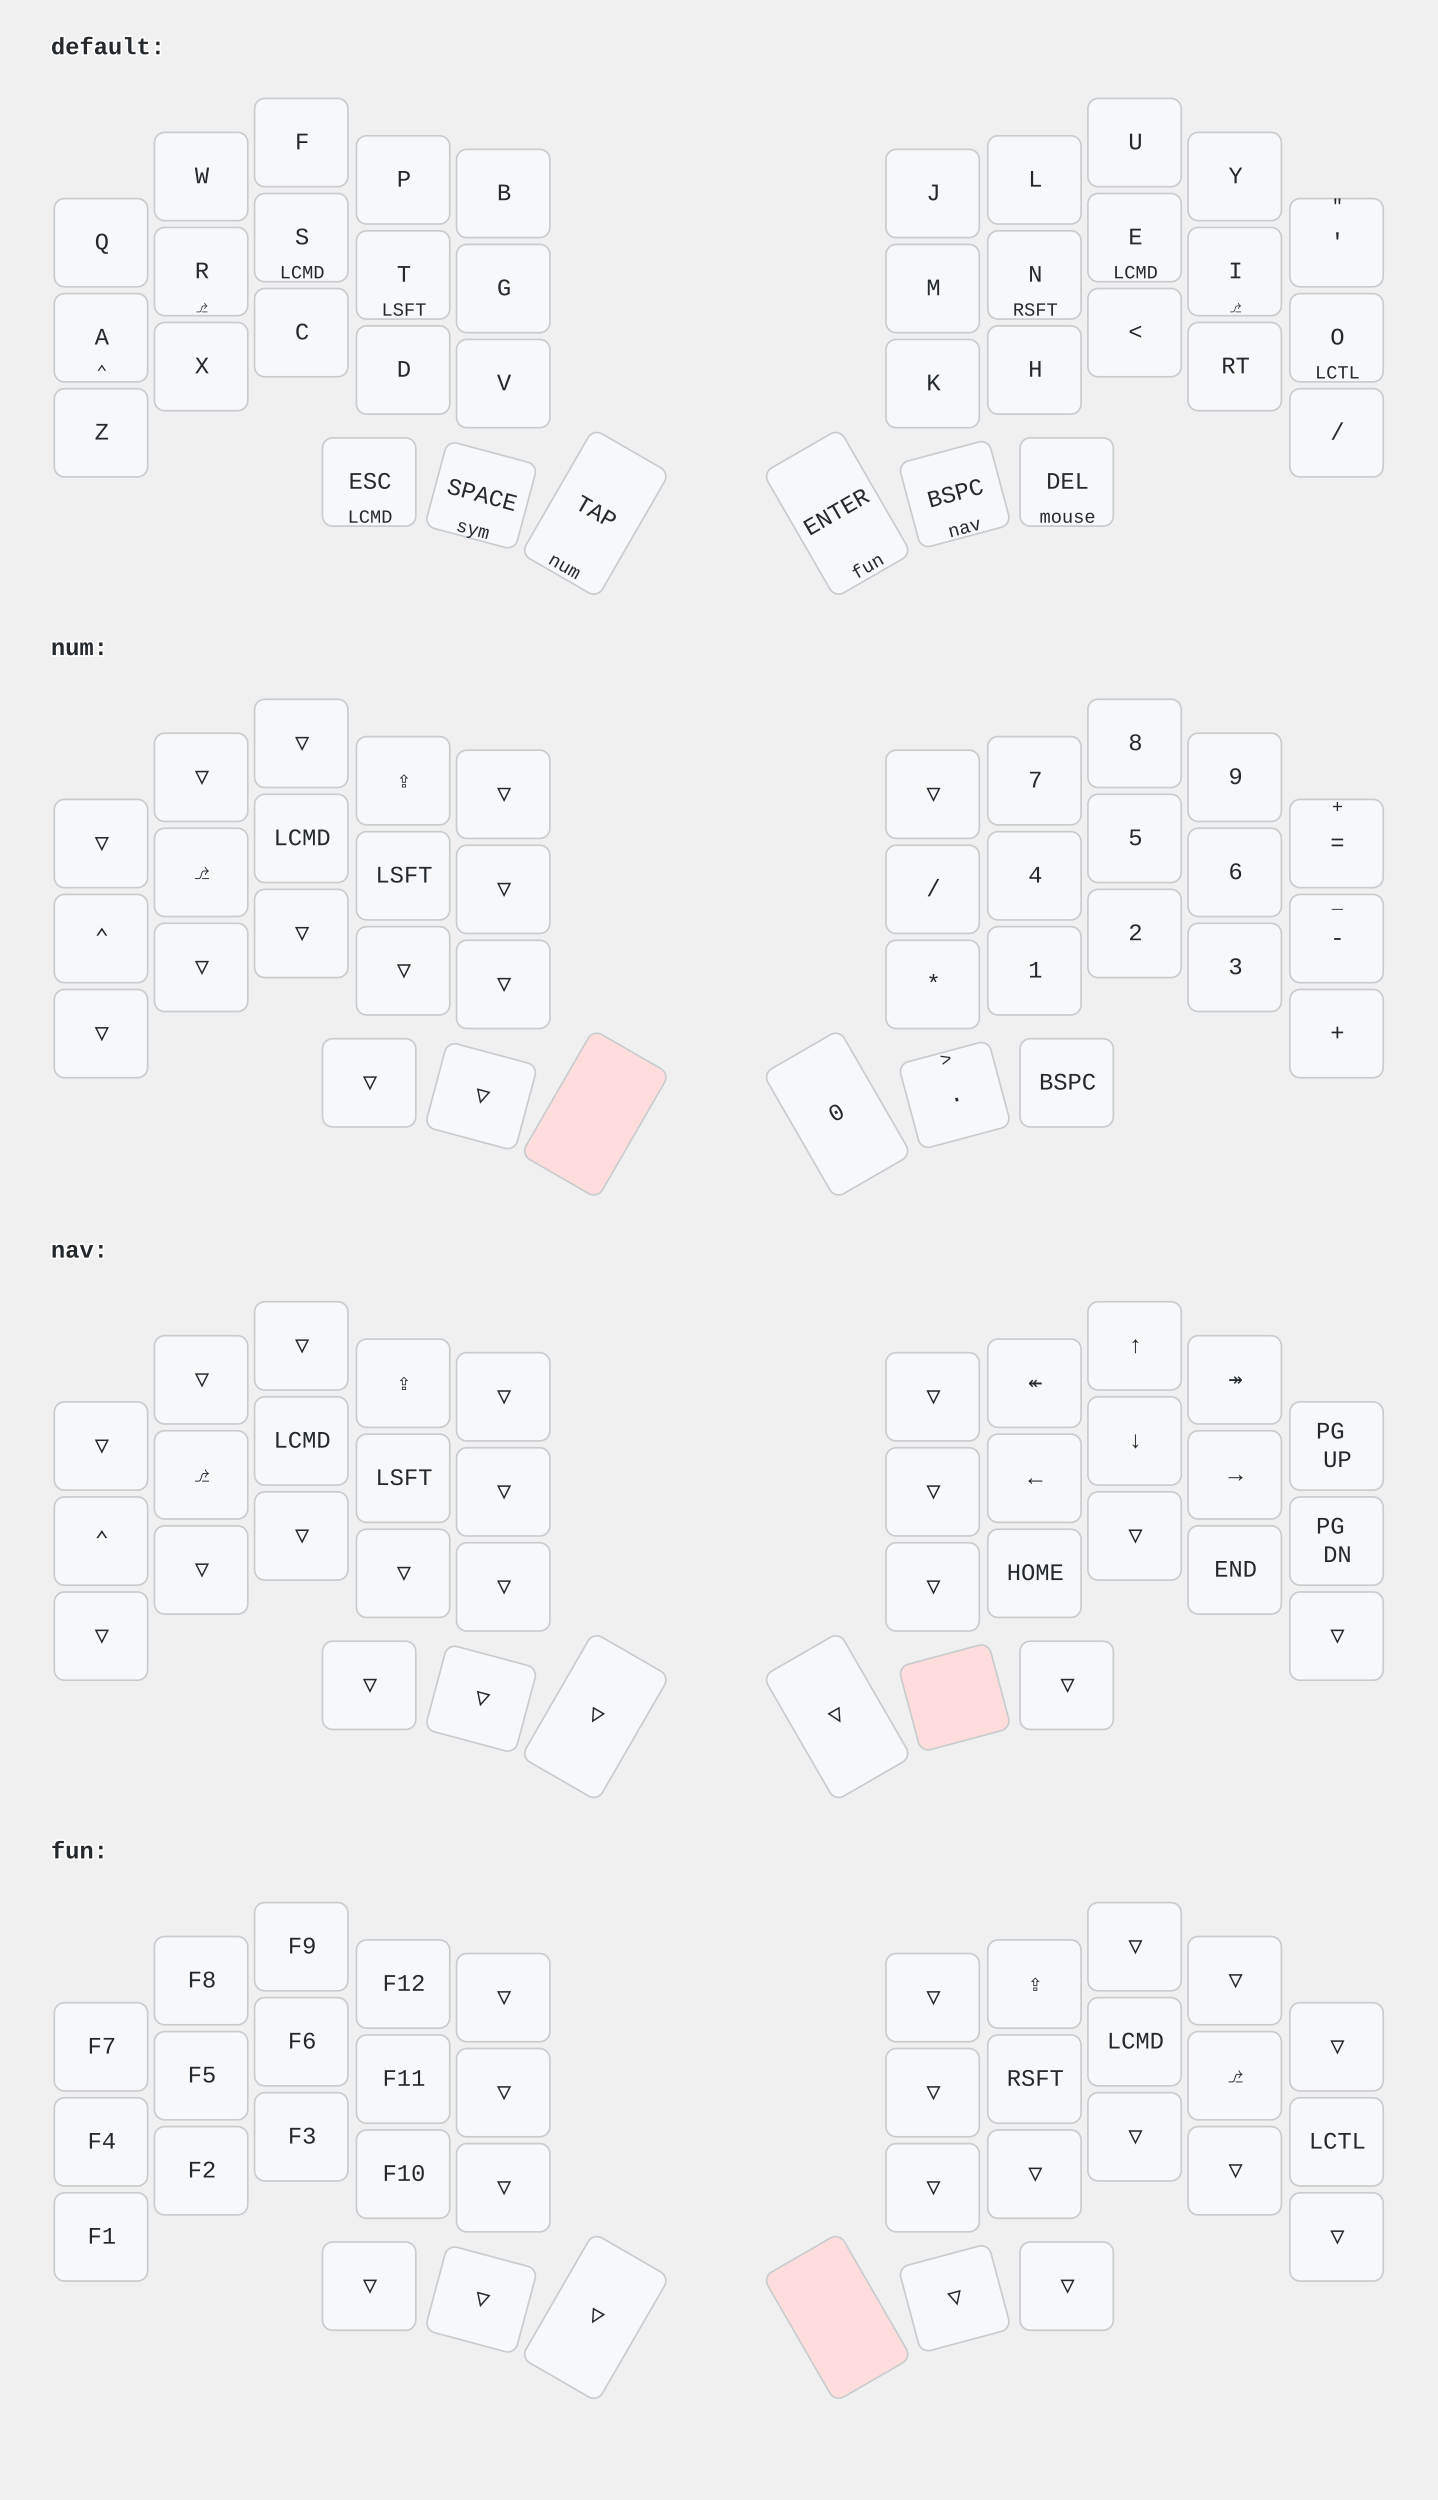
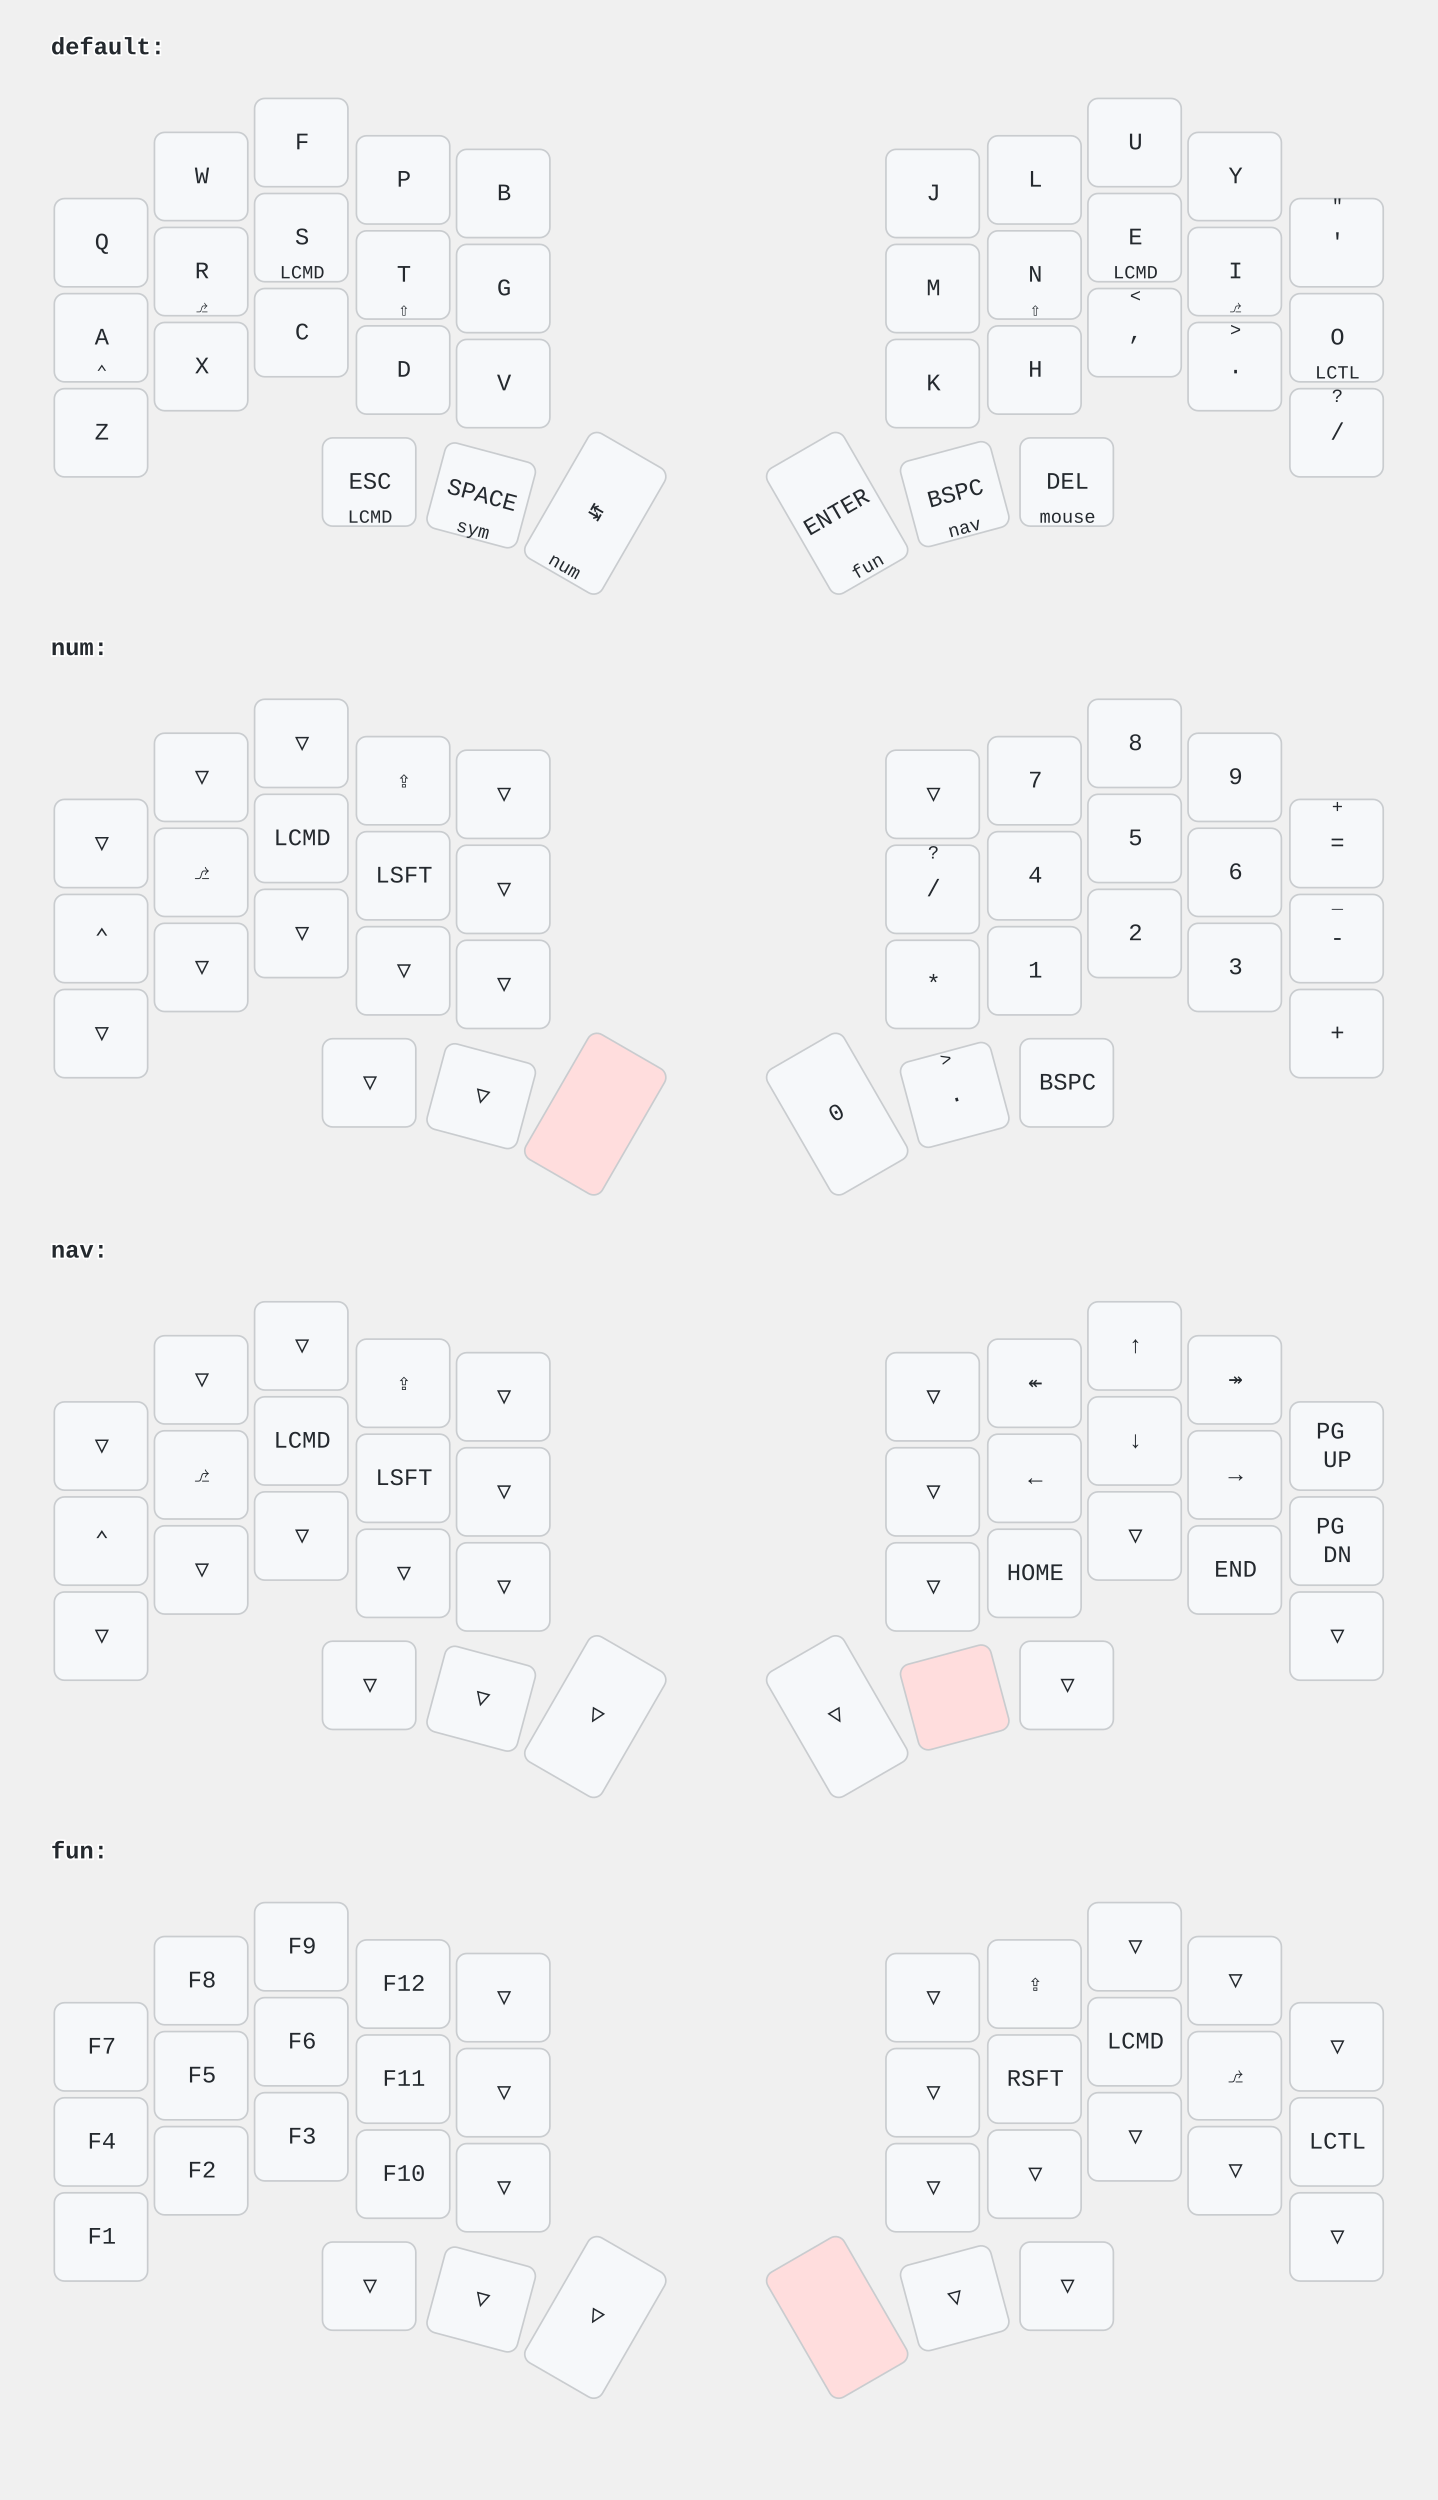
<svg xmlns="http://www.w3.org/2000/svg" width="847" height="1473" viewBox="0 0 847 1473" class="keymap">
  <style>/* font and background color specifications */
svg {
    font-family: SFMono-Regular,Consolas,Liberation Mono,Menlo,monospace;
    font-size: 14px;
    font-kerning: normal;
    text-rendering: optimizeLegibility;
    fill: #24292e;
}

/* default key styling */
rect {
    fill: #f6f8fa;
    stroke: #c9cccf;
    stroke-width: 1;
}

/* color accent for combo boxes */
rect.combo {
    fill: #cdf;
}

/* color accent for held keys */
rect.held, rect.combo.held {
    fill: #fdd;
}

/* color accent for ghost (optional) keys */
rect.ghost, rect.combo.ghost {
    fill: #ddd;
}

text {
    text-anchor: middle;
    dominant-baseline: middle;
}

/* styling for layer labels */
text.label {
    font-weight: bold;
    text-anchor: start;
    stroke: white;
    stroke-width: 2;
    paint-order: stroke;
}

/* styling for combo tap, and key hold/shifted label text */
text.combo, text.hold, text.shifted {
    font-size: 11px;
}

text.hold {
    text-anchor: middle;
    dominant-baseline: auto;
}

text.shifted {
    text-anchor: middle;
    dominant-baseline: hanging;
}

/* styling for hold/shifted label text in combo box */
text.combo.hold, text.combo.shifted {
    font-size: 8px;
}

/* styling for combo dendrons */
path {
    stroke-width: 1;
    stroke: gray;
    fill: none;
}
</style>
  <g transform="translate(30, 0)" class="layer-default">
    <text x="0" y="28" class="label" id="default">default:</text>
    <g transform="translate(0, 56)">
      <g transform="translate(30, 87)" class="key keypos-0">
        <rect rx="6" ry="6" x="-28" y="-26" width="55" height="52" class="key" />
        <text x="0" y="0" class="key tap">Q</text>
      </g>
      <g transform="translate(89, 48)" class="key keypos-1">
        <rect rx="6" ry="6" x="-28" y="-26" width="55" height="52" class="key" />
        <text x="0" y="0" class="key tap">W</text>
      </g>
      <g transform="translate(148, 28)" class="key keypos-2">
        <rect rx="6" ry="6" x="-28" y="-26" width="55" height="52" class="key" />
        <text x="0" y="0" class="key tap">F</text>
      </g>
      <g transform="translate(208, 50)" class="key keypos-3">
        <rect rx="6" ry="6" x="-28" y="-26" width="55" height="52" class="key" />
        <text x="0" y="0" class="key tap">P</text>
      </g>
      <g transform="translate(267, 58)" class="key keypos-4">
        <rect rx="6" ry="6" x="-28" y="-26" width="55" height="52" class="key" />
        <text x="0" y="0" class="key tap">B</text>
      </g>
      <g transform="translate(520, 58)" class="key keypos-5">
        <rect rx="6" ry="6" x="-28" y="-26" width="55" height="52" class="key" />
        <text x="0" y="0" class="key tap">J</text>
      </g>
      <g transform="translate(580, 50)" class="key keypos-6">
        <rect rx="6" ry="6" x="-28" y="-26" width="55" height="52" class="key" />
        <text x="0" y="0" class="key tap">L</text>
      </g>
      <g transform="translate(639, 28)" class="key keypos-7">
        <rect rx="6" ry="6" x="-28" y="-26" width="55" height="52" class="key" />
        <text x="0" y="0" class="key tap">U</text>
      </g>
      <g transform="translate(698, 48)" class="key keypos-8">
        <rect rx="6" ry="6" x="-28" y="-26" width="55" height="52" class="key" />
        <text x="0" y="0" class="key tap">Y</text>
      </g>
      <g transform="translate(758, 87)" class="key keypos-9">
        <rect rx="6" ry="6" x="-28" y="-26" width="55" height="52" class="key" />
        <text x="0" y="0" class="key tap">'</text>
        <text x="0" y="-24" class="key shifted">"</text>
      </g>
      <g transform="translate(30, 143)" class="key keypos-10">
        <rect rx="6" ry="6" x="-28" y="-26" width="55" height="52" class="key" />
        <text x="0" y="0" class="key tap">A</text>
        <text x="0" y="24" class="key hold">⌃</text>
      </g>
      <g transform="translate(89, 104)" class="key keypos-11">
        <rect rx="6" ry="6" x="-28" y="-26" width="55" height="52" class="key" />
        <text x="0" y="0" class="key tap">R</text>
        <text x="0" y="24" class="key hold">⎇</text>
      </g>
      <g transform="translate(148, 84)" class="key keypos-12">
        <rect rx="6" ry="6" x="-28" y="-26" width="55" height="52" class="key" />
        <text x="0" y="0" class="key tap">S</text>
        <text x="0" y="24" class="key hold">LCMD</text>
      </g>
      <g transform="translate(208, 106)" class="key keypos-13">
        <rect rx="6" ry="6" x="-28" y="-26" width="55" height="52" class="key" />
        <text x="0" y="0" class="key tap">T</text>
-         <text x="0" y="24" class="key hold">LSFT</text>
+         <text x="0" y="24" class="key hold">⇧</text>
      </g>
      <g transform="translate(267, 114)" class="key keypos-14">
        <rect rx="6" ry="6" x="-28" y="-26" width="55" height="52" class="key" />
        <text x="0" y="0" class="key tap">G</text>
      </g>
      <g transform="translate(520, 114)" class="key keypos-15">
        <rect rx="6" ry="6" x="-28" y="-26" width="55" height="52" class="key" />
        <text x="0" y="0" class="key tap">M</text>
      </g>
      <g transform="translate(580, 106)" class="key keypos-16">
        <rect rx="6" ry="6" x="-28" y="-26" width="55" height="52" class="key" />
        <text x="0" y="0" class="key tap">N</text>
-         <text x="0" y="24" class="key hold">RSFT</text>
+         <text x="0" y="24" class="key hold">⇧</text>
      </g>
      <g transform="translate(639, 84)" class="key keypos-17">
        <rect rx="6" ry="6" x="-28" y="-26" width="55" height="52" class="key" />
        <text x="0" y="0" class="key tap">E</text>
        <text x="0" y="24" class="key hold">LCMD</text>
      </g>
      <g transform="translate(698, 104)" class="key keypos-18">
        <rect rx="6" ry="6" x="-28" y="-26" width="55" height="52" class="key" />
        <text x="0" y="0" class="key tap">I</text>
        <text x="0" y="24" class="key hold">⎇</text>
      </g>
      <g transform="translate(758, 143)" class="key keypos-19">
        <rect rx="6" ry="6" x="-28" y="-26" width="55" height="52" class="key" />
        <text x="0" y="0" class="key tap">O</text>
        <text x="0" y="24" class="key hold">LCTL</text>
      </g>
      <g transform="translate(30, 199)" class="key keypos-20">
        <rect rx="6" ry="6" x="-28" y="-26" width="55" height="52" class="key" />
        <text x="0" y="0" class="key tap">Z</text>
      </g>
      <g transform="translate(89, 160)" class="key keypos-21">
        <rect rx="6" ry="6" x="-28" y="-26" width="55" height="52" class="key" />
        <text x="0" y="0" class="key tap">X</text>
      </g>
      <g transform="translate(148, 140)" class="key keypos-22">
        <rect rx="6" ry="6" x="-28" y="-26" width="55" height="52" class="key" />
        <text x="0" y="0" class="key tap">C</text>
      </g>
      <g transform="translate(208, 162)" class="key keypos-23">
        <rect rx="6" ry="6" x="-28" y="-26" width="55" height="52" class="key" />
        <text x="0" y="0" class="key tap">D</text>
      </g>
      <g transform="translate(267, 170)" class="key keypos-24">
        <rect rx="6" ry="6" x="-28" y="-26" width="55" height="52" class="key" />
        <text x="0" y="0" class="key tap">V</text>
      </g>
      <g transform="translate(520, 170)" class="key keypos-25">
        <rect rx="6" ry="6" x="-28" y="-26" width="55" height="52" class="key" />
        <text x="0" y="0" class="key tap">K</text>
      </g>
      <g transform="translate(580, 162)" class="key keypos-26">
        <rect rx="6" ry="6" x="-28" y="-26" width="55" height="52" class="key" />
        <text x="0" y="0" class="key tap">H</text>
      </g>
      <g transform="translate(639, 140)" class="key keypos-27">
        <rect rx="6" ry="6" x="-28" y="-26" width="55" height="52" class="key" />
-         <text x="0" y="0" class="key tap">&lt;</text>
+         <text x="0" y="0" class="key tap">,</text>
+         <text x="0" y="-24" class="key shifted">&lt;</text>
      </g>
      <g transform="translate(698, 160)" class="key keypos-28">
        <rect rx="6" ry="6" x="-28" y="-26" width="55" height="52" class="key" />
-         <text x="0" y="0" class="key tap">RT</text>
+         <text x="0" y="0" class="key tap">.</text>
+         <text x="0" y="-24" class="key shifted">&gt;</text>
      </g>
      <g transform="translate(758, 199)" class="key keypos-29">
        <rect rx="6" ry="6" x="-28" y="-26" width="55" height="52" class="key" />
        <text x="0" y="0" class="key tap">/</text>
+         <text x="0" y="-24" class="key shifted">?</text>
      </g>
      <g transform="translate(188, 228)" class="key keypos-30">
        <rect rx="6" ry="6" x="-28" y="-26" width="55" height="52" class="key" />
        <text x="0" y="0" class="key tap">ESC</text>
        <text x="0" y="24" class="key hold">LCMD</text>
      </g>
      <g transform="translate(254, 236) rotate(15.0)" class="key keypos-31">
        <rect rx="6" ry="6" x="-28" y="-26" width="55" height="52" class="key" />
        <text x="0" y="0" class="key tap">SPACE</text>
        <text x="0" y="24" class="key hold">sym</text>
      </g>
      <g transform="translate(321, 246) rotate(30.0)" class="key keypos-32">
        <rect rx="6" ry="6" x="-26" y="-42" width="52" height="85" class="key" />
-         <text x="0" y="0" class="key tap">TAP</text>
+         <text x="0" y="0" class="key tap">↹</text>
        <a href="#num">
          <text x="0" y="40" class="key hold layer-activator">num</text>
        </a>
      </g>
      <g transform="translate(463, 246) rotate(-30.0)" class="key keypos-33">
        <rect rx="6" ry="6" x="-26" y="-42" width="52" height="85" class="key" />
        <text x="0" y="0" class="key tap">ENTER</text>
        <a href="#fun">
          <text x="0" y="40" class="key hold layer-activator">fun</text>
        </a>
      </g>
      <g transform="translate(533, 235) rotate(-15.0)" class="key keypos-34">
        <rect rx="6" ry="6" x="-28" y="-26" width="55" height="52" class="key" />
        <text x="0" y="0" class="key tap">BSPC</text>
        <a href="#nav">
          <text x="0" y="24" class="key hold layer-activator">nav</text>
        </a>
      </g>
      <g transform="translate(599, 228)" class="key keypos-35">
        <rect rx="6" ry="6" x="-28" y="-26" width="55" height="52" class="key" />
        <text x="0" y="0" class="key tap">DEL</text>
        <text x="0" y="24" class="key hold">mouse</text>
      </g>
    </g>
  </g>
  <g transform="translate(30, 354)" class="layer-num">
    <text x="0" y="28" class="label" id="num">num:</text>
    <g transform="translate(0, 56)">
      <g transform="translate(30, 87)" class="key trans keypos-0">
        <rect rx="6" ry="6" x="-28" y="-26" width="55" height="52" class="key trans" />
        <text x="0" y="0" class="key trans tap">▽</text>
      </g>
      <g transform="translate(89, 48)" class="key trans keypos-1">
        <rect rx="6" ry="6" x="-28" y="-26" width="55" height="52" class="key trans" />
        <text x="0" y="0" class="key trans tap">▽</text>
      </g>
      <g transform="translate(148, 28)" class="key trans keypos-2">
        <rect rx="6" ry="6" x="-28" y="-26" width="55" height="52" class="key trans" />
        <text x="0" y="0" class="key trans tap">▽</text>
      </g>
      <g transform="translate(208, 50)" class="key keypos-3">
        <rect rx="6" ry="6" x="-28" y="-26" width="55" height="52" class="key" />
        <text x="0" y="0" class="key tap">⇪</text>
      </g>
      <g transform="translate(267, 58)" class="key trans keypos-4">
        <rect rx="6" ry="6" x="-28" y="-26" width="55" height="52" class="key trans" />
        <text x="0" y="0" class="key trans tap">▽</text>
      </g>
      <g transform="translate(520, 58)" class="key trans keypos-5">
        <rect rx="6" ry="6" x="-28" y="-26" width="55" height="52" class="key trans" />
        <text x="0" y="0" class="key trans tap">▽</text>
      </g>
      <g transform="translate(580, 50)" class="key keypos-6">
        <rect rx="6" ry="6" x="-28" y="-26" width="55" height="52" class="key" />
        <text x="0" y="0" class="key tap">7</text>
      </g>
      <g transform="translate(639, 28)" class="key keypos-7">
        <rect rx="6" ry="6" x="-28" y="-26" width="55" height="52" class="key" />
        <text x="0" y="0" class="key tap">8</text>
      </g>
      <g transform="translate(698, 48)" class="key keypos-8">
        <rect rx="6" ry="6" x="-28" y="-26" width="55" height="52" class="key" />
        <text x="0" y="0" class="key tap">9</text>
      </g>
      <g transform="translate(758, 87)" class="key keypos-9">
        <rect rx="6" ry="6" x="-28" y="-26" width="55" height="52" class="key" />
        <text x="0" y="0" class="key tap">=</text>
        <text x="0" y="-24" class="key shifted">+</text>
      </g>
      <g transform="translate(30, 143)" class="key keypos-10">
        <rect rx="6" ry="6" x="-28" y="-26" width="55" height="52" class="key" />
        <text x="0" y="0" class="key tap">⌃</text>
      </g>
      <g transform="translate(89, 104)" class="key keypos-11">
        <rect rx="6" ry="6" x="-28" y="-26" width="55" height="52" class="key" />
        <text x="0" y="0" class="key tap">⎇</text>
      </g>
      <g transform="translate(148, 84)" class="key keypos-12">
        <rect rx="6" ry="6" x="-28" y="-26" width="55" height="52" class="key" />
        <text x="0" y="0" class="key tap">LCMD</text>
      </g>
      <g transform="translate(208, 106)" class="key keypos-13">
        <rect rx="6" ry="6" x="-28" y="-26" width="55" height="52" class="key" />
        <text x="0" y="0" class="key tap">LSFT</text>
      </g>
      <g transform="translate(267, 114)" class="key trans keypos-14">
        <rect rx="6" ry="6" x="-28" y="-26" width="55" height="52" class="key trans" />
        <text x="0" y="0" class="key trans tap">▽</text>
      </g>
      <g transform="translate(520, 114)" class="key keypos-15">
        <rect rx="6" ry="6" x="-28" y="-26" width="55" height="52" class="key" />
        <text x="0" y="0" class="key tap">/</text>
+         <text x="0" y="-24" class="key shifted">?</text>
      </g>
      <g transform="translate(580, 106)" class="key keypos-16">
        <rect rx="6" ry="6" x="-28" y="-26" width="55" height="52" class="key" />
        <text x="0" y="0" class="key tap">4</text>
      </g>
      <g transform="translate(639, 84)" class="key keypos-17">
        <rect rx="6" ry="6" x="-28" y="-26" width="55" height="52" class="key" />
        <text x="0" y="0" class="key tap">5</text>
      </g>
      <g transform="translate(698, 104)" class="key keypos-18">
        <rect rx="6" ry="6" x="-28" y="-26" width="55" height="52" class="key" />
        <text x="0" y="0" class="key tap">6</text>
      </g>
      <g transform="translate(758, 143)" class="key keypos-19">
        <rect rx="6" ry="6" x="-28" y="-26" width="55" height="52" class="key" />
        <text x="0" y="0" class="key tap">-</text>
        <text x="0" y="-24" class="key shifted">_</text>
      </g>
      <g transform="translate(30, 199)" class="key trans keypos-20">
        <rect rx="6" ry="6" x="-28" y="-26" width="55" height="52" class="key trans" />
        <text x="0" y="0" class="key trans tap">▽</text>
      </g>
      <g transform="translate(89, 160)" class="key trans keypos-21">
        <rect rx="6" ry="6" x="-28" y="-26" width="55" height="52" class="key trans" />
        <text x="0" y="0" class="key trans tap">▽</text>
      </g>
      <g transform="translate(148, 140)" class="key trans keypos-22">
        <rect rx="6" ry="6" x="-28" y="-26" width="55" height="52" class="key trans" />
        <text x="0" y="0" class="key trans tap">▽</text>
      </g>
      <g transform="translate(208, 162)" class="key trans keypos-23">
        <rect rx="6" ry="6" x="-28" y="-26" width="55" height="52" class="key trans" />
        <text x="0" y="0" class="key trans tap">▽</text>
      </g>
      <g transform="translate(267, 170)" class="key trans keypos-24">
        <rect rx="6" ry="6" x="-28" y="-26" width="55" height="52" class="key trans" />
        <text x="0" y="0" class="key trans tap">▽</text>
      </g>
      <g transform="translate(520, 170)" class="key keypos-25">
        <rect rx="6" ry="6" x="-28" y="-26" width="55" height="52" class="key" />
        <text x="0" y="0" class="key tap">*</text>
      </g>
      <g transform="translate(580, 162)" class="key keypos-26">
        <rect rx="6" ry="6" x="-28" y="-26" width="55" height="52" class="key" />
        <text x="0" y="0" class="key tap">1</text>
      </g>
      <g transform="translate(639, 140)" class="key keypos-27">
        <rect rx="6" ry="6" x="-28" y="-26" width="55" height="52" class="key" />
        <text x="0" y="0" class="key tap">2</text>
      </g>
      <g transform="translate(698, 160)" class="key keypos-28">
        <rect rx="6" ry="6" x="-28" y="-26" width="55" height="52" class="key" />
        <text x="0" y="0" class="key tap">3</text>
      </g>
      <g transform="translate(758, 199)" class="key keypos-29">
        <rect rx="6" ry="6" x="-28" y="-26" width="55" height="52" class="key" />
        <text x="0" y="0" class="key tap">+</text>
      </g>
      <g transform="translate(188, 228)" class="key trans keypos-30">
        <rect rx="6" ry="6" x="-28" y="-26" width="55" height="52" class="key trans" />
        <text x="0" y="0" class="key trans tap">▽</text>
      </g>
      <g transform="translate(254, 236) rotate(15.0)" class="key trans keypos-31">
        <rect rx="6" ry="6" x="-28" y="-26" width="55" height="52" class="key trans" />
        <text x="0" y="0" class="key trans tap">▽</text>
      </g>
      <g transform="translate(321, 246) rotate(30.0)" class="key held keypos-32">
        <rect rx="6" ry="6" x="-26" y="-42" width="52" height="85" class="key held" />
      </g>
      <g transform="translate(463, 246) rotate(-30.0)" class="key keypos-33">
        <rect rx="6" ry="6" x="-26" y="-42" width="52" height="85" class="key" />
        <text x="0" y="0" class="key tap">0</text>
      </g>
      <g transform="translate(533, 235) rotate(-15.0)" class="key keypos-34">
        <rect rx="6" ry="6" x="-28" y="-26" width="55" height="52" class="key" />
        <text x="0" y="0" class="key tap">.</text>
        <text x="0" y="-24" class="key shifted">&gt;</text>
      </g>
      <g transform="translate(599, 228)" class="key keypos-35">
        <rect rx="6" ry="6" x="-28" y="-26" width="55" height="52" class="key" />
        <text x="0" y="0" class="key tap">BSPC</text>
      </g>
    </g>
  </g>
  <g transform="translate(30, 709)" class="layer-nav">
    <text x="0" y="28" class="label" id="nav">nav:</text>
    <g transform="translate(0, 56)">
      <g transform="translate(30, 87)" class="key trans keypos-0">
        <rect rx="6" ry="6" x="-28" y="-26" width="55" height="52" class="key trans" />
        <text x="0" y="0" class="key trans tap">▽</text>
      </g>
      <g transform="translate(89, 48)" class="key trans keypos-1">
        <rect rx="6" ry="6" x="-28" y="-26" width="55" height="52" class="key trans" />
        <text x="0" y="0" class="key trans tap">▽</text>
      </g>
      <g transform="translate(148, 28)" class="key trans keypos-2">
        <rect rx="6" ry="6" x="-28" y="-26" width="55" height="52" class="key trans" />
        <text x="0" y="0" class="key trans tap">▽</text>
      </g>
      <g transform="translate(208, 50)" class="key keypos-3">
        <rect rx="6" ry="6" x="-28" y="-26" width="55" height="52" class="key" />
        <text x="0" y="0" class="key tap">⇪</text>
      </g>
      <g transform="translate(267, 58)" class="key trans keypos-4">
        <rect rx="6" ry="6" x="-28" y="-26" width="55" height="52" class="key trans" />
        <text x="0" y="0" class="key trans tap">▽</text>
      </g>
      <g transform="translate(520, 58)" class="key trans keypos-5">
        <rect rx="6" ry="6" x="-28" y="-26" width="55" height="52" class="key trans" />
        <text x="0" y="0" class="key trans tap">▽</text>
      </g>
      <g transform="translate(580, 50)" class="key keypos-6">
        <rect rx="6" ry="6" x="-28" y="-26" width="55" height="52" class="key" />
        <text x="0" y="0" class="key tap">↞</text>
      </g>
      <g transform="translate(639, 28)" class="key keypos-7">
        <rect rx="6" ry="6" x="-28" y="-26" width="55" height="52" class="key" />
        <text x="0" y="0" class="key tap">↑</text>
      </g>
      <g transform="translate(698, 48)" class="key keypos-8">
        <rect rx="6" ry="6" x="-28" y="-26" width="55" height="52" class="key" />
        <text x="0" y="0" class="key tap">↠</text>
      </g>
      <g transform="translate(758, 87)" class="key keypos-9">
        <rect rx="6" ry="6" x="-28" y="-26" width="55" height="52" class="key" />
        <text x="0" y="0" class="key tap">
          <tspan x="0" dy="-0.6em">PG</tspan>
          <tspan x="0" dy="1.2em">UP</tspan>
        </text>
      </g>
      <g transform="translate(30, 143)" class="key keypos-10">
        <rect rx="6" ry="6" x="-28" y="-26" width="55" height="52" class="key" />
        <text x="0" y="0" class="key tap">⌃</text>
      </g>
      <g transform="translate(89, 104)" class="key keypos-11">
        <rect rx="6" ry="6" x="-28" y="-26" width="55" height="52" class="key" />
        <text x="0" y="0" class="key tap">⎇</text>
      </g>
      <g transform="translate(148, 84)" class="key keypos-12">
        <rect rx="6" ry="6" x="-28" y="-26" width="55" height="52" class="key" />
        <text x="0" y="0" class="key tap">LCMD</text>
      </g>
      <g transform="translate(208, 106)" class="key keypos-13">
        <rect rx="6" ry="6" x="-28" y="-26" width="55" height="52" class="key" />
        <text x="0" y="0" class="key tap">LSFT</text>
      </g>
      <g transform="translate(267, 114)" class="key trans keypos-14">
        <rect rx="6" ry="6" x="-28" y="-26" width="55" height="52" class="key trans" />
        <text x="0" y="0" class="key trans tap">▽</text>
      </g>
      <g transform="translate(520, 114)" class="key trans keypos-15">
        <rect rx="6" ry="6" x="-28" y="-26" width="55" height="52" class="key trans" />
        <text x="0" y="0" class="key trans tap">▽</text>
      </g>
      <g transform="translate(580, 106)" class="key keypos-16">
        <rect rx="6" ry="6" x="-28" y="-26" width="55" height="52" class="key" />
        <text x="0" y="0" class="key tap">←</text>
      </g>
      <g transform="translate(639, 84)" class="key keypos-17">
        <rect rx="6" ry="6" x="-28" y="-26" width="55" height="52" class="key" />
        <text x="0" y="0" class="key tap">↓</text>
      </g>
      <g transform="translate(698, 104)" class="key keypos-18">
        <rect rx="6" ry="6" x="-28" y="-26" width="55" height="52" class="key" />
        <text x="0" y="0" class="key tap">→</text>
      </g>
      <g transform="translate(758, 143)" class="key keypos-19">
        <rect rx="6" ry="6" x="-28" y="-26" width="55" height="52" class="key" />
        <text x="0" y="0" class="key tap">
          <tspan x="0" dy="-0.6em">PG</tspan>
          <tspan x="0" dy="1.2em">DN</tspan>
        </text>
      </g>
      <g transform="translate(30, 199)" class="key trans keypos-20">
        <rect rx="6" ry="6" x="-28" y="-26" width="55" height="52" class="key trans" />
        <text x="0" y="0" class="key trans tap">▽</text>
      </g>
      <g transform="translate(89, 160)" class="key trans keypos-21">
        <rect rx="6" ry="6" x="-28" y="-26" width="55" height="52" class="key trans" />
        <text x="0" y="0" class="key trans tap">▽</text>
      </g>
      <g transform="translate(148, 140)" class="key trans keypos-22">
        <rect rx="6" ry="6" x="-28" y="-26" width="55" height="52" class="key trans" />
        <text x="0" y="0" class="key trans tap">▽</text>
      </g>
      <g transform="translate(208, 162)" class="key trans keypos-23">
        <rect rx="6" ry="6" x="-28" y="-26" width="55" height="52" class="key trans" />
        <text x="0" y="0" class="key trans tap">▽</text>
      </g>
      <g transform="translate(267, 170)" class="key trans keypos-24">
        <rect rx="6" ry="6" x="-28" y="-26" width="55" height="52" class="key trans" />
        <text x="0" y="0" class="key trans tap">▽</text>
      </g>
      <g transform="translate(520, 170)" class="key trans keypos-25">
        <rect rx="6" ry="6" x="-28" y="-26" width="55" height="52" class="key trans" />
        <text x="0" y="0" class="key trans tap">▽</text>
      </g>
      <g transform="translate(580, 162)" class="key keypos-26">
        <rect rx="6" ry="6" x="-28" y="-26" width="55" height="52" class="key" />
        <text x="0" y="0" class="key tap">HOME</text>
      </g>
      <g transform="translate(639, 140)" class="key trans keypos-27">
        <rect rx="6" ry="6" x="-28" y="-26" width="55" height="52" class="key trans" />
        <text x="0" y="0" class="key trans tap">▽</text>
      </g>
      <g transform="translate(698, 160)" class="key keypos-28">
        <rect rx="6" ry="6" x="-28" y="-26" width="55" height="52" class="key" />
        <text x="0" y="0" class="key tap">END</text>
      </g>
      <g transform="translate(758, 199)" class="key trans keypos-29">
        <rect rx="6" ry="6" x="-28" y="-26" width="55" height="52" class="key trans" />
        <text x="0" y="0" class="key trans tap">▽</text>
      </g>
      <g transform="translate(188, 228)" class="key trans keypos-30">
        <rect rx="6" ry="6" x="-28" y="-26" width="55" height="52" class="key trans" />
        <text x="0" y="0" class="key trans tap">▽</text>
      </g>
      <g transform="translate(254, 236) rotate(15.0)" class="key trans keypos-31">
        <rect rx="6" ry="6" x="-28" y="-26" width="55" height="52" class="key trans" />
        <text x="0" y="0" class="key trans tap">▽</text>
      </g>
      <g transform="translate(321, 246) rotate(30.0)" class="key trans keypos-32">
        <rect rx="6" ry="6" x="-26" y="-42" width="52" height="85" class="key trans" />
        <text x="0" y="0" class="key trans tap">▽</text>
      </g>
      <g transform="translate(463, 246) rotate(-30.0)" class="key trans keypos-33">
        <rect rx="6" ry="6" x="-26" y="-42" width="52" height="85" class="key trans" />
        <text x="0" y="0" class="key trans tap">▽</text>
      </g>
      <g transform="translate(533, 235) rotate(-15.0)" class="key held keypos-34">
        <rect rx="6" ry="6" x="-28" y="-26" width="55" height="52" class="key held" />
      </g>
      <g transform="translate(599, 228)" class="key trans keypos-35">
        <rect rx="6" ry="6" x="-28" y="-26" width="55" height="52" class="key trans" />
        <text x="0" y="0" class="key trans tap">▽</text>
      </g>
    </g>
  </g>
  <g transform="translate(30, 1063)" class="layer-fun">
    <text x="0" y="28" class="label" id="fun">fun:</text>
    <g transform="translate(0, 56)">
      <g transform="translate(30, 87)" class="key keypos-0">
        <rect rx="6" ry="6" x="-28" y="-26" width="55" height="52" class="key" />
        <text x="0" y="0" class="key tap">F7</text>
      </g>
      <g transform="translate(89, 48)" class="key keypos-1">
        <rect rx="6" ry="6" x="-28" y="-26" width="55" height="52" class="key" />
        <text x="0" y="0" class="key tap">F8</text>
      </g>
      <g transform="translate(148, 28)" class="key keypos-2">
        <rect rx="6" ry="6" x="-28" y="-26" width="55" height="52" class="key" />
        <text x="0" y="0" class="key tap">F9</text>
      </g>
      <g transform="translate(208, 50)" class="key keypos-3">
        <rect rx="6" ry="6" x="-28" y="-26" width="55" height="52" class="key" />
        <text x="0" y="0" class="key tap">F12</text>
      </g>
      <g transform="translate(267, 58)" class="key trans keypos-4">
        <rect rx="6" ry="6" x="-28" y="-26" width="55" height="52" class="key trans" />
        <text x="0" y="0" class="key trans tap">▽</text>
      </g>
      <g transform="translate(520, 58)" class="key trans keypos-5">
        <rect rx="6" ry="6" x="-28" y="-26" width="55" height="52" class="key trans" />
        <text x="0" y="0" class="key trans tap">▽</text>
      </g>
      <g transform="translate(580, 50)" class="key keypos-6">
        <rect rx="6" ry="6" x="-28" y="-26" width="55" height="52" class="key" />
        <text x="0" y="0" class="key tap">⇪</text>
      </g>
      <g transform="translate(639, 28)" class="key trans keypos-7">
        <rect rx="6" ry="6" x="-28" y="-26" width="55" height="52" class="key trans" />
        <text x="0" y="0" class="key trans tap">▽</text>
      </g>
      <g transform="translate(698, 48)" class="key trans keypos-8">
        <rect rx="6" ry="6" x="-28" y="-26" width="55" height="52" class="key trans" />
        <text x="0" y="0" class="key trans tap">▽</text>
      </g>
      <g transform="translate(758, 87)" class="key trans keypos-9">
        <rect rx="6" ry="6" x="-28" y="-26" width="55" height="52" class="key trans" />
        <text x="0" y="0" class="key trans tap">▽</text>
      </g>
      <g transform="translate(30, 143)" class="key keypos-10">
        <rect rx="6" ry="6" x="-28" y="-26" width="55" height="52" class="key" />
        <text x="0" y="0" class="key tap">F4</text>
      </g>
      <g transform="translate(89, 104)" class="key keypos-11">
        <rect rx="6" ry="6" x="-28" y="-26" width="55" height="52" class="key" />
        <text x="0" y="0" class="key tap">F5</text>
      </g>
      <g transform="translate(148, 84)" class="key keypos-12">
        <rect rx="6" ry="6" x="-28" y="-26" width="55" height="52" class="key" />
        <text x="0" y="0" class="key tap">F6</text>
      </g>
      <g transform="translate(208, 106)" class="key keypos-13">
        <rect rx="6" ry="6" x="-28" y="-26" width="55" height="52" class="key" />
        <text x="0" y="0" class="key tap">F11</text>
      </g>
      <g transform="translate(267, 114)" class="key trans keypos-14">
        <rect rx="6" ry="6" x="-28" y="-26" width="55" height="52" class="key trans" />
        <text x="0" y="0" class="key trans tap">▽</text>
      </g>
      <g transform="translate(520, 114)" class="key trans keypos-15">
        <rect rx="6" ry="6" x="-28" y="-26" width="55" height="52" class="key trans" />
        <text x="0" y="0" class="key trans tap">▽</text>
      </g>
      <g transform="translate(580, 106)" class="key keypos-16">
        <rect rx="6" ry="6" x="-28" y="-26" width="55" height="52" class="key" />
        <text x="0" y="0" class="key tap">RSFT</text>
      </g>
      <g transform="translate(639, 84)" class="key keypos-17">
        <rect rx="6" ry="6" x="-28" y="-26" width="55" height="52" class="key" />
        <text x="0" y="0" class="key tap">LCMD</text>
      </g>
      <g transform="translate(698, 104)" class="key keypos-18">
        <rect rx="6" ry="6" x="-28" y="-26" width="55" height="52" class="key" />
        <text x="0" y="0" class="key tap">⎇</text>
      </g>
      <g transform="translate(758, 143)" class="key keypos-19">
        <rect rx="6" ry="6" x="-28" y="-26" width="55" height="52" class="key" />
        <text x="0" y="0" class="key tap">LCTL</text>
      </g>
      <g transform="translate(30, 199)" class="key keypos-20">
        <rect rx="6" ry="6" x="-28" y="-26" width="55" height="52" class="key" />
        <text x="0" y="0" class="key tap">F1</text>
      </g>
      <g transform="translate(89, 160)" class="key keypos-21">
        <rect rx="6" ry="6" x="-28" y="-26" width="55" height="52" class="key" />
        <text x="0" y="0" class="key tap">F2</text>
      </g>
      <g transform="translate(148, 140)" class="key keypos-22">
        <rect rx="6" ry="6" x="-28" y="-26" width="55" height="52" class="key" />
        <text x="0" y="0" class="key tap">F3</text>
      </g>
      <g transform="translate(208, 162)" class="key keypos-23">
        <rect rx="6" ry="6" x="-28" y="-26" width="55" height="52" class="key" />
        <text x="0" y="0" class="key tap">F10</text>
      </g>
      <g transform="translate(267, 170)" class="key trans keypos-24">
        <rect rx="6" ry="6" x="-28" y="-26" width="55" height="52" class="key trans" />
        <text x="0" y="0" class="key trans tap">▽</text>
      </g>
      <g transform="translate(520, 170)" class="key trans keypos-25">
        <rect rx="6" ry="6" x="-28" y="-26" width="55" height="52" class="key trans" />
        <text x="0" y="0" class="key trans tap">▽</text>
      </g>
      <g transform="translate(580, 162)" class="key trans keypos-26">
        <rect rx="6" ry="6" x="-28" y="-26" width="55" height="52" class="key trans" />
        <text x="0" y="0" class="key trans tap">▽</text>
      </g>
      <g transform="translate(639, 140)" class="key trans keypos-27">
        <rect rx="6" ry="6" x="-28" y="-26" width="55" height="52" class="key trans" />
        <text x="0" y="0" class="key trans tap">▽</text>
      </g>
      <g transform="translate(698, 160)" class="key trans keypos-28">
        <rect rx="6" ry="6" x="-28" y="-26" width="55" height="52" class="key trans" />
        <text x="0" y="0" class="key trans tap">▽</text>
      </g>
      <g transform="translate(758, 199)" class="key trans keypos-29">
        <rect rx="6" ry="6" x="-28" y="-26" width="55" height="52" class="key trans" />
        <text x="0" y="0" class="key trans tap">▽</text>
      </g>
      <g transform="translate(188, 228)" class="key trans keypos-30">
        <rect rx="6" ry="6" x="-28" y="-26" width="55" height="52" class="key trans" />
        <text x="0" y="0" class="key trans tap">▽</text>
      </g>
      <g transform="translate(254, 236) rotate(15.0)" class="key trans keypos-31">
        <rect rx="6" ry="6" x="-28" y="-26" width="55" height="52" class="key trans" />
        <text x="0" y="0" class="key trans tap">▽</text>
      </g>
      <g transform="translate(321, 246) rotate(30.0)" class="key trans keypos-32">
        <rect rx="6" ry="6" x="-26" y="-42" width="52" height="85" class="key trans" />
        <text x="0" y="0" class="key trans tap">▽</text>
      </g>
      <g transform="translate(463, 246) rotate(-30.0)" class="key held keypos-33">
        <rect rx="6" ry="6" x="-26" y="-42" width="52" height="85" class="key held" />
      </g>
      <g transform="translate(533, 235) rotate(-15.0)" class="key trans keypos-34">
        <rect rx="6" ry="6" x="-28" y="-26" width="55" height="52" class="key trans" />
        <text x="0" y="0" class="key trans tap">▽</text>
      </g>
      <g transform="translate(599, 228)" class="key trans keypos-35">
        <rect rx="6" ry="6" x="-28" y="-26" width="55" height="52" class="key trans" />
        <text x="0" y="0" class="key trans tap">▽</text>
      </g>
    </g>
  </g>
</svg>
